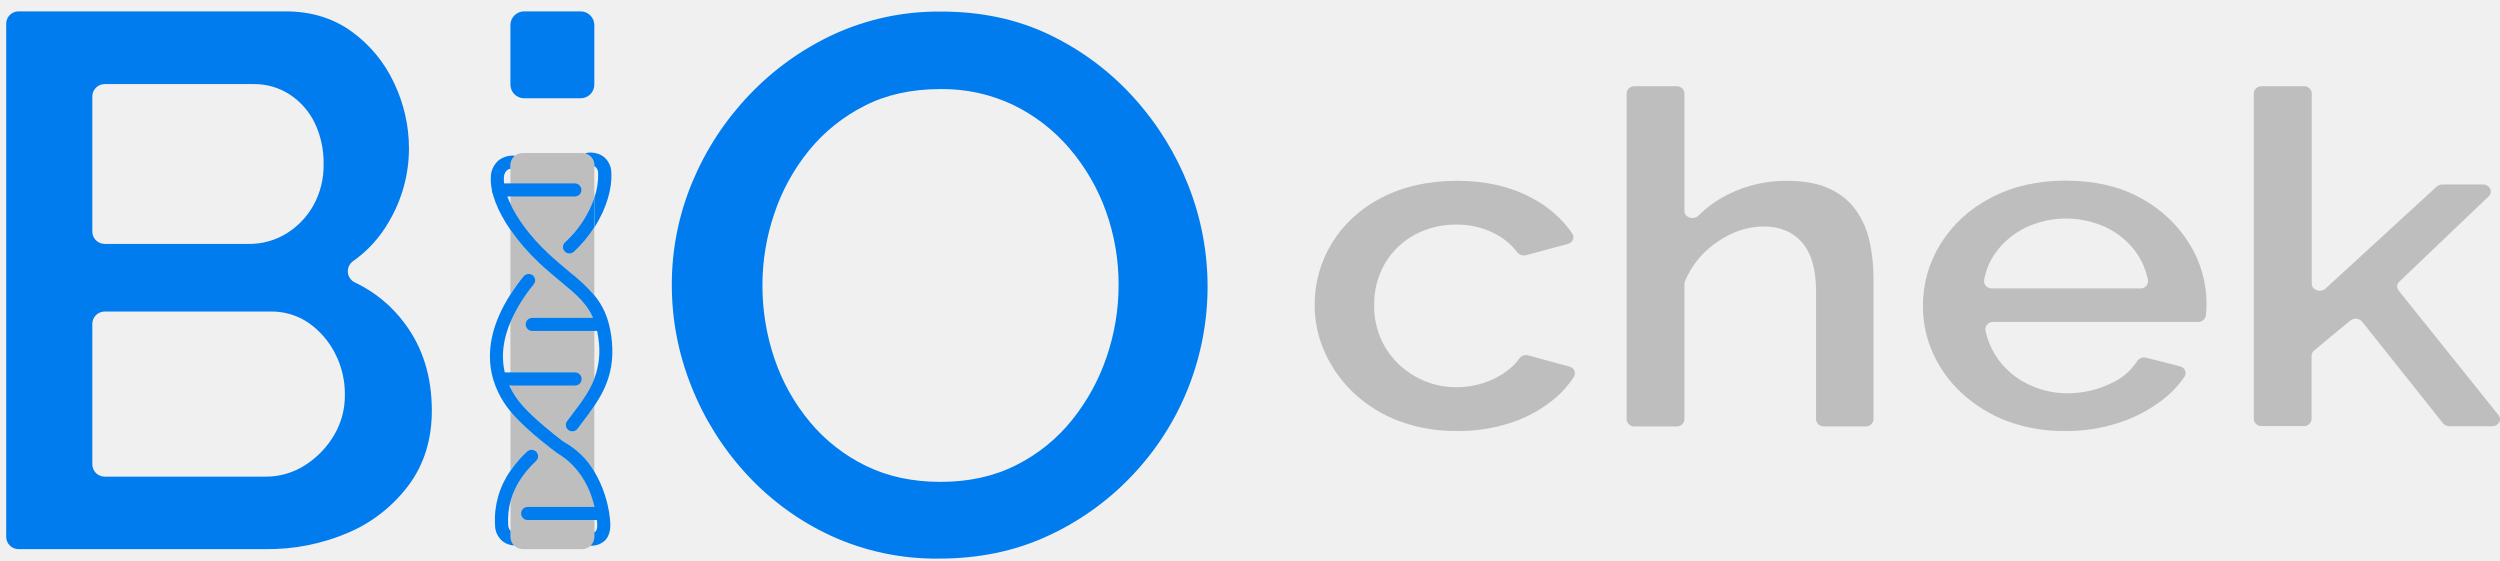
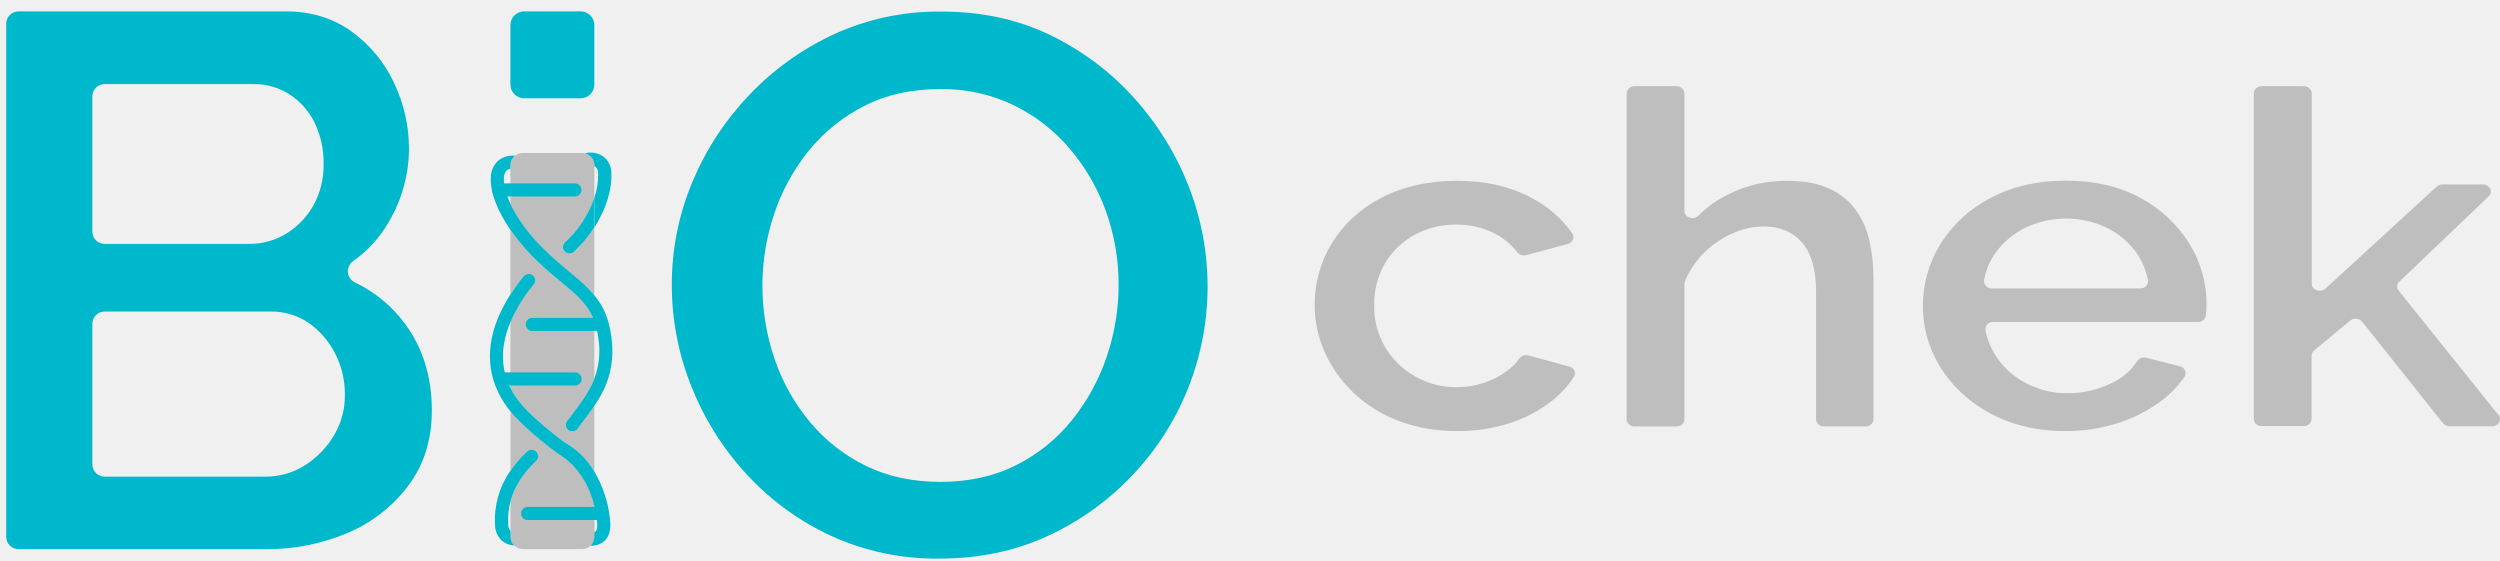
<svg xmlns="http://www.w3.org/2000/svg" width="116" height="26" viewBox="0 0 116 26" fill="none">
  <g clip-path="url(#clip0_101_6618)">
-     <path d="M20.037 19.049C20.037 20.384 19.683 21.532 18.976 22.493C18.258 23.462 17.294 24.226 16.183 24.706C14.955 25.236 13.628 25.5 12.289 25.48H0.862C0.71 25.48 0.564 25.42 0.456 25.313C0.348 25.206 0.288 25.061 0.288 24.91V1.098C0.288 0.947 0.348 0.802 0.456 0.695C0.564 0.588 0.71 0.528 0.862 0.528H13.248C14.428 0.528 15.449 0.838 16.311 1.46C17.164 2.076 17.844 2.899 18.285 3.85C18.74 4.8 18.976 5.839 18.976 6.89C18.975 8.089 18.651 9.266 18.037 10.3C17.625 11.021 17.058 11.643 16.376 12.122C16.295 12.181 16.23 12.26 16.189 12.351C16.148 12.443 16.131 12.543 16.141 12.643C16.151 12.742 16.186 12.838 16.245 12.919C16.303 13.001 16.382 13.066 16.473 13.108C17.388 13.543 18.18 14.195 18.78 15.007C19.618 16.131 20.037 17.479 20.037 19.049ZM4.284 4.472V10.747C4.284 10.898 4.345 11.043 4.452 11.15C4.56 11.257 4.706 11.317 4.858 11.317H11.537C12.162 11.326 12.777 11.156 13.306 10.825C13.829 10.499 14.258 10.045 14.555 9.507C14.868 8.93 15.026 8.283 15.015 7.627C15.029 6.966 14.889 6.31 14.607 5.711C14.35 5.177 13.953 4.722 13.457 4.394C12.953 4.063 12.361 3.892 11.757 3.902H4.858C4.783 3.902 4.708 3.917 4.639 3.945C4.569 3.974 4.506 4.016 4.452 4.069C4.399 4.122 4.357 4.185 4.328 4.254C4.299 4.323 4.284 4.397 4.284 4.472ZM16.002 18.316C16.009 17.645 15.851 16.983 15.542 16.387C15.256 15.827 14.837 15.344 14.32 14.982C13.795 14.624 13.169 14.44 12.533 14.455H4.858C4.706 14.455 4.56 14.515 4.452 14.622C4.345 14.729 4.284 14.874 4.284 15.025V21.545C4.284 21.62 4.299 21.694 4.328 21.764C4.357 21.833 4.399 21.896 4.452 21.949C4.506 22.002 4.569 22.044 4.639 22.072C4.708 22.101 4.783 22.116 4.858 22.116H12.285C12.957 22.127 13.617 21.937 14.178 21.571C14.724 21.217 15.179 20.742 15.507 20.183C15.839 19.617 16.01 18.971 16.002 18.316Z" fill="#007CEF" />
+     <path d="M20.037 19.049C20.037 20.384 19.683 21.532 18.976 22.493C18.258 23.462 17.294 24.226 16.183 24.706C14.955 25.236 13.628 25.5 12.289 25.48H0.862C0.71 25.48 0.564 25.42 0.456 25.313C0.348 25.206 0.288 25.061 0.288 24.91V1.098C0.288 0.947 0.348 0.802 0.456 0.695C0.564 0.588 0.71 0.528 0.862 0.528H13.248C14.428 0.528 15.449 0.838 16.311 1.46C17.164 2.076 17.844 2.899 18.285 3.85C18.74 4.8 18.976 5.839 18.976 6.89C18.975 8.089 18.651 9.266 18.037 10.3C17.625 11.021 17.058 11.643 16.376 12.122C16.295 12.181 16.23 12.26 16.189 12.351C16.148 12.443 16.131 12.543 16.141 12.643C16.151 12.742 16.186 12.838 16.245 12.919C16.303 13.001 16.382 13.066 16.473 13.108C17.388 13.543 18.18 14.195 18.78 15.007C19.618 16.131 20.037 17.479 20.037 19.049ZM4.284 4.472V10.747C4.284 10.898 4.345 11.043 4.452 11.15C4.56 11.257 4.706 11.317 4.858 11.317H11.537C12.162 11.326 12.777 11.156 13.306 10.825C13.829 10.499 14.258 10.045 14.555 9.507C14.868 8.93 15.026 8.283 15.015 7.627C15.029 6.966 14.889 6.31 14.607 5.711C14.35 5.177 13.953 4.722 13.457 4.394C12.953 4.063 12.361 3.892 11.757 3.902H4.858C4.783 3.902 4.708 3.917 4.639 3.945C4.569 3.974 4.506 4.016 4.452 4.069C4.399 4.122 4.357 4.185 4.328 4.254C4.299 4.323 4.284 4.397 4.284 4.472ZM16.002 18.316C16.009 17.645 15.851 16.983 15.542 16.387C15.256 15.827 14.837 15.344 14.32 14.982C13.795 14.624 13.169 14.44 12.533 14.455H4.858C4.706 14.455 4.56 14.515 4.452 14.622C4.345 14.729 4.284 14.874 4.284 15.025V21.545C4.284 21.62 4.299 21.694 4.328 21.764C4.357 21.833 4.399 21.896 4.452 21.949C4.506 22.002 4.569 22.044 4.639 22.072C4.708 22.101 4.783 22.116 4.858 22.116H12.285C12.957 22.127 13.617 21.937 14.178 21.571C14.724 21.217 15.179 20.742 15.507 20.183C15.839 19.617 16.01 18.971 16.002 18.316Z" fill="#00B8CC" />
    <path d="M26.495 19.292C26.942 18.702 27.345 18.177 27.577 17.565V14.906C27.296 14.133 26.779 13.7 26.034 13.084C25.726 12.83 25.379 12.54 25.006 12.191C24.512 11.729 24.068 11.217 23.683 10.664V13.657C23.869 13.365 24.072 13.083 24.29 12.813C24.341 12.755 24.413 12.719 24.491 12.712C24.569 12.705 24.646 12.728 24.707 12.777C24.768 12.825 24.808 12.895 24.819 12.972C24.829 13.049 24.809 13.126 24.763 13.189C24.323 13.72 23.96 14.309 23.683 14.939V17.99C23.838 18.296 24.033 18.579 24.263 18.834C24.893 19.539 25.985 20.366 26.159 20.497C26.326 20.579 27.015 20.956 27.577 21.877V18.834C27.391 19.113 27.187 19.383 26.979 19.655L26.799 19.896C26.775 19.928 26.745 19.955 26.71 19.975C26.676 19.995 26.638 20.008 26.599 20.014C26.559 20.019 26.519 20.017 26.48 20.007C26.442 19.998 26.405 19.98 26.373 19.956C26.342 19.933 26.315 19.903 26.294 19.869C26.274 19.835 26.261 19.797 26.255 19.758C26.25 19.719 26.252 19.679 26.262 19.641C26.271 19.602 26.289 19.566 26.313 19.535L26.495 19.292ZM25.877 21.029C25.857 21.02 25.837 21.009 25.819 20.997C25.766 20.958 24.534 20.043 23.809 19.233C23.768 19.186 23.725 19.138 23.688 19.086V21.84C23.911 21.517 24.17 21.219 24.459 20.951C24.517 20.896 24.595 20.866 24.676 20.869C24.757 20.871 24.833 20.905 24.888 20.963C24.944 21.021 24.974 21.099 24.971 21.179C24.969 21.259 24.935 21.335 24.876 21.39C24.269 21.959 23.871 22.583 23.689 23.253V24.91C23.689 25.061 23.75 25.206 23.858 25.312C23.965 25.419 24.111 25.479 24.263 25.48H27.009C27.161 25.48 27.307 25.42 27.414 25.313C27.522 25.206 27.583 25.061 27.583 24.91V23.469C27.124 21.61 25.933 21.055 25.877 21.029ZM27.142 7.117C27.097 7.105 27.05 7.099 27.003 7.099H24.257C24.105 7.099 23.959 7.159 23.851 7.266C23.743 7.373 23.683 7.518 23.683 7.669V9.463C23.997 10.14 24.565 10.944 25.424 11.753C25.788 12.091 26.123 12.373 26.423 12.622C26.842 12.947 27.228 13.31 27.577 13.707V10.548C27.311 10.963 26.993 11.344 26.632 11.682C26.603 11.709 26.569 11.73 26.532 11.745C26.494 11.759 26.455 11.765 26.415 11.764C26.375 11.763 26.336 11.754 26.299 11.738C26.263 11.722 26.23 11.698 26.203 11.669C26.175 11.641 26.154 11.607 26.14 11.57C26.126 11.533 26.119 11.493 26.12 11.454C26.122 11.414 26.131 11.375 26.147 11.339C26.163 11.303 26.187 11.271 26.216 11.243C26.837 10.677 27.305 9.965 27.577 9.172V7.669C27.577 7.542 27.534 7.419 27.455 7.319C27.377 7.219 27.266 7.148 27.142 7.117Z" fill="#BEBEBE" />
-     <path d="M26.938 0.528H24.321C23.969 0.528 23.683 0.812 23.683 1.162V3.926C23.683 4.276 23.969 4.56 24.321 4.56H26.938C27.291 4.56 27.577 4.276 27.577 3.926V1.162C27.577 0.812 27.291 0.528 26.938 0.528Z" fill="#007CEF" />
-     <path d="M27.577 9.172C27.702 8.816 27.763 8.441 27.755 8.064C27.759 8.006 27.751 7.947 27.73 7.892C27.709 7.837 27.676 7.787 27.634 7.745C27.617 7.732 27.599 7.722 27.579 7.714V7.669C27.579 7.542 27.537 7.419 27.458 7.319C27.379 7.219 27.269 7.148 27.145 7.117C27.163 7.109 27.183 7.102 27.203 7.098C27.341 7.071 27.483 7.072 27.62 7.101C27.758 7.13 27.888 7.186 28.003 7.266C28.118 7.358 28.21 7.475 28.273 7.607C28.336 7.74 28.368 7.884 28.367 8.031C28.405 8.702 28.166 9.638 27.583 10.548L27.577 9.172Z" fill="#007CEF" />
-     <path d="M27.577 9.173V10.548C27.311 10.964 26.993 11.345 26.632 11.682C26.574 11.737 26.495 11.767 26.415 11.764C26.334 11.762 26.258 11.728 26.203 11.67C26.148 11.612 26.118 11.534 26.12 11.454C26.123 11.374 26.157 11.299 26.216 11.244C26.837 10.677 27.305 9.965 27.577 9.173Z" fill="#007CEF" />
-     <path d="M24.876 21.39C24.269 21.959 23.871 22.584 23.689 23.254C23.595 23.604 23.558 23.966 23.579 24.328C23.574 24.441 23.613 24.551 23.689 24.635V24.91C23.689 24.984 23.703 25.058 23.732 25.127C23.76 25.195 23.802 25.258 23.855 25.31C23.667 25.302 23.485 25.237 23.334 25.126C23.22 25.034 23.128 24.917 23.064 24.785C23.001 24.653 22.969 24.508 22.97 24.362C22.916 23.465 23.169 22.576 23.686 21.84C23.91 21.517 24.169 21.219 24.457 20.951C24.516 20.896 24.594 20.866 24.675 20.869C24.756 20.871 24.832 20.905 24.888 20.963C24.943 21.021 24.973 21.099 24.971 21.179C24.969 21.259 24.935 21.335 24.876 21.39Z" fill="#007CEF" />
-     <path d="M27.577 18.834C27.391 19.113 27.187 19.383 26.979 19.655L26.799 19.896C26.75 19.96 26.678 20.003 26.599 20.014C26.519 20.025 26.438 20.005 26.373 19.956C26.309 19.909 26.267 19.837 26.255 19.758C26.244 19.679 26.265 19.599 26.313 19.535L26.496 19.294C26.943 18.703 27.346 18.178 27.578 17.566C27.803 16.966 27.867 16.318 27.763 15.687C27.729 15.421 27.667 15.16 27.578 14.907C27.298 14.134 26.78 13.701 26.035 13.085C25.727 12.831 25.38 12.542 25.007 12.192C24.513 11.731 24.07 11.219 23.684 10.665C23.077 9.787 22.744 8.924 22.774 8.248C22.772 8.096 22.803 7.945 22.864 7.806C22.926 7.667 23.018 7.543 23.133 7.442C23.35 7.275 23.625 7.197 23.899 7.225C23.832 7.279 23.777 7.347 23.74 7.424C23.703 7.501 23.684 7.585 23.684 7.67V7.828C23.622 7.839 23.565 7.865 23.516 7.904C23.47 7.952 23.434 8.009 23.41 8.071C23.387 8.133 23.377 8.199 23.38 8.266C23.366 8.571 23.463 8.982 23.684 9.456C23.998 10.133 24.567 10.937 25.425 11.746C25.789 12.084 26.125 12.366 26.424 12.615C26.843 12.94 27.229 13.303 27.578 13.7C27.971 14.176 28.246 14.743 28.364 15.6C28.559 17.026 28.155 17.975 27.577 18.834Z" fill="#007CEF" />
-     <path d="M28.101 25.047C28.012 25.14 27.903 25.213 27.782 25.26C27.661 25.306 27.531 25.326 27.402 25.319C27.457 25.266 27.501 25.202 27.531 25.132C27.561 25.062 27.577 24.986 27.577 24.91V24.69C27.603 24.683 27.627 24.669 27.646 24.649C27.685 24.606 27.742 24.478 27.695 24.107C27.666 23.892 27.626 23.679 27.573 23.469C27.129 21.622 25.873 21.058 25.815 20.997C25.693 20.909 24.53 20.043 23.805 19.233C23.764 19.186 23.721 19.138 23.684 19.086C22.878 18.106 22.024 16.256 23.684 13.662C23.868 13.375 24.067 13.098 24.281 12.833C24.328 12.773 24.396 12.731 24.472 12.716C24.548 12.702 24.627 12.716 24.693 12.755C24.729 12.778 24.759 12.808 24.782 12.843C24.806 12.878 24.821 12.918 24.828 12.96C24.835 13.001 24.832 13.044 24.822 13.085C24.811 13.125 24.791 13.163 24.765 13.196C24.325 13.727 23.961 14.316 23.684 14.947C23.153 16.204 23.293 17.216 23.684 17.995C23.839 18.3 24.034 18.584 24.264 18.839C24.824 19.465 25.746 20.186 26.067 20.431C26.119 20.471 26.172 20.506 26.229 20.538C26.788 20.862 27.253 21.325 27.578 21.882C27.968 22.541 28.213 23.276 28.298 24.036C28.334 24.33 28.356 24.76 28.101 25.047Z" fill="#007CEF" />
-     <path d="M23.133 8.814H26.673" stroke="#007CEF" stroke-width="0.607" stroke-linecap="round" stroke-linejoin="round" />
-     <path d="M24.697 15.052H27.878" stroke="#007CEF" stroke-width="0.607" stroke-linecap="round" stroke-linejoin="round" />
-     <path d="M23.253 17.584H26.683" stroke="#007CEF" stroke-width="0.607" stroke-linecap="round" stroke-linejoin="round" />
-     <path d="M24.484 23.826H27.914" stroke="#007CEF" stroke-width="0.607" stroke-linecap="round" stroke-linejoin="round" />
-     <path d="M43.567 25.919C41.839 25.94 40.128 25.579 38.558 24.861C37.069 24.172 35.732 23.196 34.627 21.989C33.528 20.794 32.66 19.407 32.069 17.898C31.477 16.412 31.172 14.827 31.172 13.229C31.167 11.589 31.49 9.965 32.123 8.451C32.748 6.949 33.647 5.575 34.774 4.397C35.897 3.217 37.236 2.261 38.719 1.578C40.273 0.872 41.965 0.517 43.674 0.537C45.55 0.537 47.238 0.902 48.737 1.631C50.215 2.344 51.538 3.338 52.63 4.556C53.714 5.756 54.569 7.142 55.154 8.645C56.337 11.669 56.324 15.025 55.117 18.04C54.515 19.544 53.627 20.921 52.503 22.094C51.382 23.272 50.041 24.224 48.555 24.896C47.058 25.579 45.395 25.919 43.567 25.919ZM35.377 13.229C35.373 14.397 35.564 15.559 35.943 16.665C36.307 17.732 36.864 18.724 37.589 19.591C38.299 20.442 39.184 21.134 40.185 21.619C41.196 22.112 42.348 22.359 43.64 22.359C44.956 22.359 46.126 22.1 47.15 21.582C48.158 21.078 49.044 20.363 49.746 19.485C50.452 18.605 50.997 17.609 51.355 16.542C51.718 15.475 51.903 14.355 51.903 13.229C51.908 12.063 51.711 10.906 51.318 9.809C50.939 8.746 50.369 7.761 49.636 6.901C48.916 6.052 48.026 5.362 47.023 4.873C45.968 4.371 44.81 4.117 43.64 4.133C42.299 4.133 41.125 4.392 40.118 4.908C39.119 5.412 38.239 6.119 37.534 6.984C36.826 7.857 36.281 8.85 35.926 9.915C35.563 10.982 35.377 12.102 35.377 13.229Z" fill="#007CEF" />
+     <path d="M26.938 0.528H24.321C23.969 0.528 23.683 0.812 23.683 1.162V3.926C23.683 4.276 23.969 4.56 24.321 4.56H26.938C27.291 4.56 27.577 4.276 27.577 3.926V1.162C27.577 0.812 27.291 0.528 26.938 0.528Z" fill="#00B8CC" />
+     <path d="M27.577 9.172C27.702 8.816 27.763 8.441 27.755 8.064C27.759 8.006 27.751 7.947 27.73 7.892C27.709 7.837 27.676 7.787 27.634 7.745C27.617 7.732 27.599 7.722 27.579 7.714V7.669C27.579 7.542 27.537 7.419 27.458 7.319C27.379 7.219 27.269 7.148 27.145 7.117C27.163 7.109 27.183 7.102 27.203 7.098C27.341 7.071 27.483 7.072 27.62 7.101C27.758 7.13 27.888 7.186 28.003 7.266C28.118 7.358 28.21 7.475 28.273 7.607C28.336 7.74 28.368 7.884 28.367 8.031C28.405 8.702 28.166 9.638 27.583 10.548L27.577 9.172Z" fill="#00B8CC" />
+     <path d="M27.577 9.173V10.548C27.311 10.964 26.993 11.345 26.632 11.682C26.574 11.737 26.495 11.767 26.415 11.764C26.334 11.762 26.258 11.728 26.203 11.67C26.148 11.612 26.118 11.534 26.12 11.454C26.123 11.374 26.157 11.299 26.216 11.244C26.837 10.677 27.305 9.965 27.577 9.173Z" fill="#00B8CC" />
+     <path d="M24.876 21.39C24.269 21.959 23.871 22.584 23.689 23.254C23.595 23.604 23.558 23.966 23.579 24.328C23.574 24.441 23.613 24.551 23.689 24.635V24.91C23.689 24.984 23.703 25.058 23.732 25.127C23.76 25.195 23.802 25.258 23.855 25.31C23.667 25.302 23.485 25.237 23.334 25.126C23.22 25.034 23.128 24.917 23.064 24.785C23.001 24.653 22.969 24.508 22.97 24.362C22.916 23.465 23.169 22.576 23.686 21.84C23.91 21.517 24.169 21.219 24.457 20.951C24.516 20.896 24.594 20.866 24.675 20.869C24.756 20.871 24.832 20.905 24.888 20.963C24.943 21.021 24.973 21.099 24.971 21.179C24.969 21.259 24.935 21.335 24.876 21.39Z" fill="#00B8CC" />
+     <path d="M27.577 18.834C27.391 19.113 27.187 19.383 26.979 19.655L26.799 19.896C26.75 19.96 26.678 20.003 26.599 20.014C26.519 20.025 26.438 20.005 26.373 19.956C26.309 19.909 26.267 19.837 26.255 19.758C26.244 19.679 26.265 19.599 26.313 19.535L26.496 19.294C26.943 18.703 27.346 18.178 27.578 17.566C27.803 16.966 27.867 16.318 27.763 15.687C27.729 15.421 27.667 15.16 27.578 14.907C27.298 14.134 26.78 13.701 26.035 13.085C25.727 12.831 25.38 12.542 25.007 12.192C24.513 11.731 24.07 11.219 23.684 10.665C23.077 9.787 22.744 8.924 22.774 8.248C22.772 8.096 22.803 7.945 22.864 7.806C22.926 7.667 23.018 7.543 23.133 7.442C23.35 7.275 23.625 7.197 23.899 7.225C23.832 7.279 23.777 7.347 23.74 7.424C23.703 7.501 23.684 7.585 23.684 7.67V7.828C23.622 7.839 23.565 7.865 23.516 7.904C23.47 7.952 23.434 8.009 23.41 8.071C23.387 8.133 23.377 8.199 23.38 8.266C23.366 8.571 23.463 8.982 23.684 9.456C23.998 10.133 24.567 10.937 25.425 11.746C25.789 12.084 26.125 12.366 26.424 12.615C26.843 12.94 27.229 13.303 27.578 13.7C27.971 14.176 28.246 14.743 28.364 15.6C28.559 17.026 28.155 17.975 27.577 18.834Z" fill="#00B8CC" />
+     <path d="M28.101 25.047C28.012 25.14 27.903 25.213 27.782 25.26C27.661 25.306 27.531 25.326 27.402 25.319C27.457 25.266 27.501 25.202 27.531 25.132C27.561 25.062 27.577 24.986 27.577 24.91V24.69C27.603 24.683 27.627 24.669 27.646 24.649C27.685 24.606 27.742 24.478 27.695 24.107C27.666 23.892 27.626 23.679 27.573 23.469C27.129 21.622 25.873 21.058 25.815 20.997C25.693 20.909 24.53 20.043 23.805 19.233C23.764 19.186 23.721 19.138 23.684 19.086C22.878 18.106 22.024 16.256 23.684 13.662C23.868 13.375 24.067 13.098 24.281 12.833C24.328 12.773 24.396 12.731 24.472 12.716C24.548 12.702 24.627 12.716 24.693 12.755C24.729 12.778 24.759 12.808 24.782 12.843C24.806 12.878 24.821 12.918 24.828 12.96C24.835 13.001 24.832 13.044 24.822 13.085C24.811 13.125 24.791 13.163 24.765 13.196C24.325 13.727 23.961 14.316 23.684 14.947C23.153 16.204 23.293 17.216 23.684 17.995C23.839 18.3 24.034 18.584 24.264 18.839C24.824 19.465 25.746 20.186 26.067 20.431C26.119 20.471 26.172 20.506 26.229 20.538C26.788 20.862 27.253 21.325 27.578 21.882C27.968 22.541 28.213 23.276 28.298 24.036C28.334 24.33 28.356 24.76 28.101 25.047Z" fill="#00B8CC" />
+     <path d="M23.133 8.814H26.673" stroke="#00B8CC" stroke-width="0.607" stroke-linecap="round" stroke-linejoin="round" />
+     <path d="M24.697 15.052H27.878" stroke="#00B8CC" stroke-width="0.607" stroke-linecap="round" stroke-linejoin="round" />
+     <path d="M23.253 17.584H26.683" stroke="#00B8CC" stroke-width="0.607" stroke-linecap="round" stroke-linejoin="round" />
+     <path d="M24.484 23.826H27.914" stroke="#00B8CC" stroke-width="0.607" stroke-linecap="round" stroke-linejoin="round" />
+     <path d="M43.567 25.919C41.839 25.94 40.128 25.579 38.558 24.861C37.069 24.172 35.732 23.196 34.627 21.989C33.528 20.794 32.66 19.407 32.069 17.898C31.477 16.412 31.172 14.827 31.172 13.229C31.167 11.589 31.49 9.965 32.123 8.451C32.748 6.949 33.647 5.575 34.774 4.397C35.897 3.217 37.236 2.261 38.719 1.578C40.273 0.872 41.965 0.517 43.674 0.537C45.55 0.537 47.238 0.902 48.737 1.631C50.215 2.344 51.538 3.338 52.63 4.556C53.714 5.756 54.569 7.142 55.154 8.645C56.337 11.669 56.324 15.025 55.117 18.04C54.515 19.544 53.627 20.921 52.503 22.094C51.382 23.272 50.041 24.224 48.555 24.896C47.058 25.579 45.395 25.919 43.567 25.919ZM35.377 13.229C35.373 14.397 35.564 15.559 35.943 16.665C36.307 17.732 36.864 18.724 37.589 19.591C38.299 20.442 39.184 21.134 40.185 21.619C41.196 22.112 42.348 22.359 43.64 22.359C44.956 22.359 46.126 22.1 47.15 21.582C48.158 21.078 49.044 20.363 49.746 19.485C50.452 18.605 50.997 17.609 51.355 16.542C51.718 15.475 51.903 14.355 51.903 13.229C51.908 12.063 51.711 10.906 51.318 9.809C50.939 8.746 50.369 7.761 49.636 6.901C48.916 6.052 48.026 5.362 47.023 4.873C45.968 4.371 44.81 4.117 43.64 4.133C42.299 4.133 41.125 4.392 40.118 4.908C39.119 5.412 38.239 6.119 37.534 6.984C36.826 7.857 36.281 8.85 35.926 9.915C35.563 10.982 35.377 12.102 35.377 13.229Z" fill="#00B8CC" />
  </g>
  <path d="M67.621 19.999C66.7 20.012 65.784 19.856 64.922 19.539C64.145 19.25 63.436 18.813 62.835 18.254C62.264 17.721 61.805 17.084 61.485 16.379C61.166 15.685 61.001 14.933 61 14.172C60.991 13.152 61.269 12.148 61.806 11.271C62.359 10.377 63.157 9.651 64.109 9.171C65.11 8.65 66.278 8.389 67.613 8.389C68.915 8.389 70.05 8.645 71.018 9.157C71.798 9.551 72.465 10.129 72.957 10.836C72.985 10.88 73.002 10.929 73.006 10.98C73.01 11.032 73.001 11.083 72.98 11.13C72.959 11.178 72.927 11.219 72.886 11.252C72.845 11.284 72.797 11.307 72.745 11.318L70.818 11.839C70.744 11.861 70.665 11.859 70.591 11.836C70.517 11.813 70.452 11.769 70.405 11.71C70.119 11.337 69.75 11.033 69.325 10.821C68.782 10.549 68.178 10.412 67.567 10.421C66.889 10.413 66.22 10.578 65.628 10.901C65.059 11.213 64.588 11.669 64.263 12.22C63.921 12.815 63.748 13.488 63.763 14.17C63.749 14.851 63.926 15.522 64.273 16.113C64.608 16.674 65.087 17.14 65.664 17.466C66.249 17.8 66.915 17.973 67.593 17.967C68.025 17.968 68.454 17.899 68.863 17.762C69.258 17.633 69.627 17.439 69.954 17.188C70.161 17.034 70.342 16.85 70.491 16.642C70.537 16.576 70.603 16.526 70.68 16.499C70.757 16.472 70.84 16.469 70.919 16.491L72.816 17.009C72.866 17.02 72.914 17.041 72.954 17.073C72.994 17.105 73.026 17.145 73.047 17.191C73.069 17.237 73.078 17.287 73.076 17.337C73.073 17.388 73.058 17.437 73.033 17.48C72.758 17.902 72.415 18.278 72.017 18.593C71.444 19.045 70.791 19.394 70.091 19.621C69.295 19.881 68.46 20.009 67.621 19.999Z" fill="#BEBEBE" />
  <path d="M86.559 19.784H84.636C84.542 19.788 84.45 19.756 84.38 19.694C84.311 19.632 84.269 19.547 84.265 19.455V13.521C84.265 12.509 84.049 11.754 83.618 11.255C83.186 10.757 82.588 10.508 81.822 10.508C81.311 10.513 80.806 10.63 80.346 10.848C79.851 11.074 79.404 11.387 79.027 11.772C78.659 12.146 78.371 12.586 78.179 13.068C78.164 13.105 78.157 13.145 78.157 13.185V19.46C78.153 19.551 78.111 19.637 78.042 19.699C77.972 19.76 77.88 19.793 77.786 19.788H75.847C75.753 19.793 75.661 19.76 75.591 19.699C75.522 19.637 75.48 19.551 75.476 19.46V4.33C75.48 4.238 75.522 4.152 75.591 4.091C75.661 4.029 75.753 3.997 75.847 4.001H77.786C77.88 3.997 77.972 4.029 78.042 4.091C78.111 4.152 78.153 4.238 78.157 4.33V9.788C78.157 10.092 78.58 10.231 78.808 10.002C79.202 9.611 79.658 9.283 80.159 9.033C81.003 8.605 81.942 8.384 82.894 8.39C83.708 8.39 84.371 8.511 84.883 8.754C85.375 8.975 85.799 9.317 86.112 9.747C86.419 10.183 86.635 10.674 86.747 11.192C86.873 11.769 86.934 12.358 86.93 12.949V19.453C86.928 19.498 86.917 19.543 86.897 19.584C86.878 19.625 86.85 19.663 86.816 19.693C86.781 19.724 86.741 19.748 86.697 19.763C86.653 19.779 86.606 19.786 86.559 19.784Z" fill="#BEBEBE" />
  <path d="M95.84 19.999C94.915 20.014 93.995 19.857 93.13 19.538C92.363 19.247 91.661 18.818 91.06 18.272C90.485 17.751 90.025 17.123 89.706 16.426C89.386 15.733 89.222 14.981 89.225 14.222C89.214 13.189 89.502 12.175 90.055 11.293C90.621 10.395 91.426 9.663 92.386 9.173C93.387 8.646 94.538 8.382 95.84 8.382C97.191 8.382 98.35 8.65 99.319 9.185C100.249 9.683 101.027 10.41 101.577 11.293C102.108 12.14 102.387 13.113 102.383 14.104C102.383 14.265 102.375 14.426 102.359 14.586L102.352 14.646C102.337 14.729 102.292 14.804 102.225 14.857C102.159 14.911 102.075 14.94 101.988 14.939H92.488C92.436 14.937 92.385 14.945 92.337 14.964C92.29 14.983 92.247 15.012 92.213 15.049C92.178 15.086 92.152 15.13 92.137 15.178C92.121 15.225 92.117 15.276 92.124 15.325C92.223 15.812 92.426 16.272 92.719 16.678C93.077 17.169 93.555 17.566 94.111 17.831C94.67 18.106 95.289 18.249 95.917 18.247C96.632 18.252 97.339 18.09 97.977 17.776C98.462 17.558 98.871 17.207 99.155 16.768C99.199 16.698 99.265 16.644 99.343 16.613C99.422 16.583 99.508 16.578 99.589 16.599L101.144 16.995C101.197 17.005 101.246 17.028 101.288 17.061C101.33 17.094 101.363 17.136 101.384 17.184C101.405 17.232 101.414 17.284 101.409 17.336C101.405 17.388 101.388 17.439 101.359 17.483C101.073 17.901 100.718 18.272 100.308 18.579C99.711 19.033 99.037 19.384 98.318 19.616C97.519 19.877 96.682 20.006 95.84 19.999ZM92.423 13.383H99.302C99.353 13.386 99.404 13.377 99.451 13.358C99.498 13.339 99.54 13.311 99.575 13.274C99.609 13.238 99.636 13.195 99.651 13.148C99.667 13.101 99.672 13.051 99.665 13.002C99.576 12.529 99.383 12.081 99.1 11.688C98.746 11.204 98.274 10.814 97.726 10.553C97.145 10.281 96.509 10.14 95.864 10.14C95.22 10.14 94.583 10.281 94.003 10.553C93.455 10.818 92.982 11.207 92.623 11.688C92.333 12.079 92.141 12.531 92.061 13.008C92.055 13.056 92.061 13.105 92.077 13.152C92.093 13.198 92.119 13.241 92.153 13.276C92.188 13.312 92.23 13.34 92.276 13.358C92.323 13.377 92.373 13.385 92.423 13.383Z" fill="#BEBEBE" />
  <path d="M113.355 19.639L109.605 14.928C109.572 14.889 109.531 14.857 109.485 14.833C109.439 14.809 109.389 14.795 109.337 14.79C109.286 14.785 109.233 14.79 109.184 14.806C109.134 14.821 109.088 14.845 109.048 14.877L107.378 16.262C107.342 16.291 107.312 16.327 107.291 16.367C107.27 16.408 107.259 16.453 107.257 16.498V19.442C107.252 19.533 107.211 19.619 107.141 19.681C107.072 19.742 106.98 19.775 106.886 19.771H104.947C104.853 19.775 104.761 19.742 104.691 19.681C104.622 19.619 104.58 19.533 104.576 19.442V4.329C104.58 4.238 104.622 4.152 104.691 4.091C104.761 4.029 104.853 3.997 104.947 4.001H106.886C106.933 3.998 106.981 4.004 107.025 4.019C107.07 4.033 107.112 4.057 107.147 4.087C107.182 4.118 107.211 4.155 107.231 4.197C107.252 4.238 107.263 4.283 107.265 4.329V13.162C107.265 13.457 107.671 13.603 107.903 13.39L113.064 8.658C113.137 8.593 113.232 8.558 113.331 8.558H115.203C115.527 8.558 115.695 8.9 115.475 9.111L111.327 13.07C111.27 13.123 111.235 13.194 111.229 13.271C111.224 13.347 111.248 13.423 111.297 13.483L115.931 19.261C116.105 19.479 115.931 19.78 115.628 19.78H113.658C113.6 19.78 113.542 19.768 113.49 19.743C113.437 19.719 113.391 19.683 113.355 19.639Z" fill="#BEBEBE" />
  <defs>
    <clipPath id="clip0_101_6618">
      <rect width="57" height="26" fill="white" />
    </clipPath>
  </defs>
</svg>
